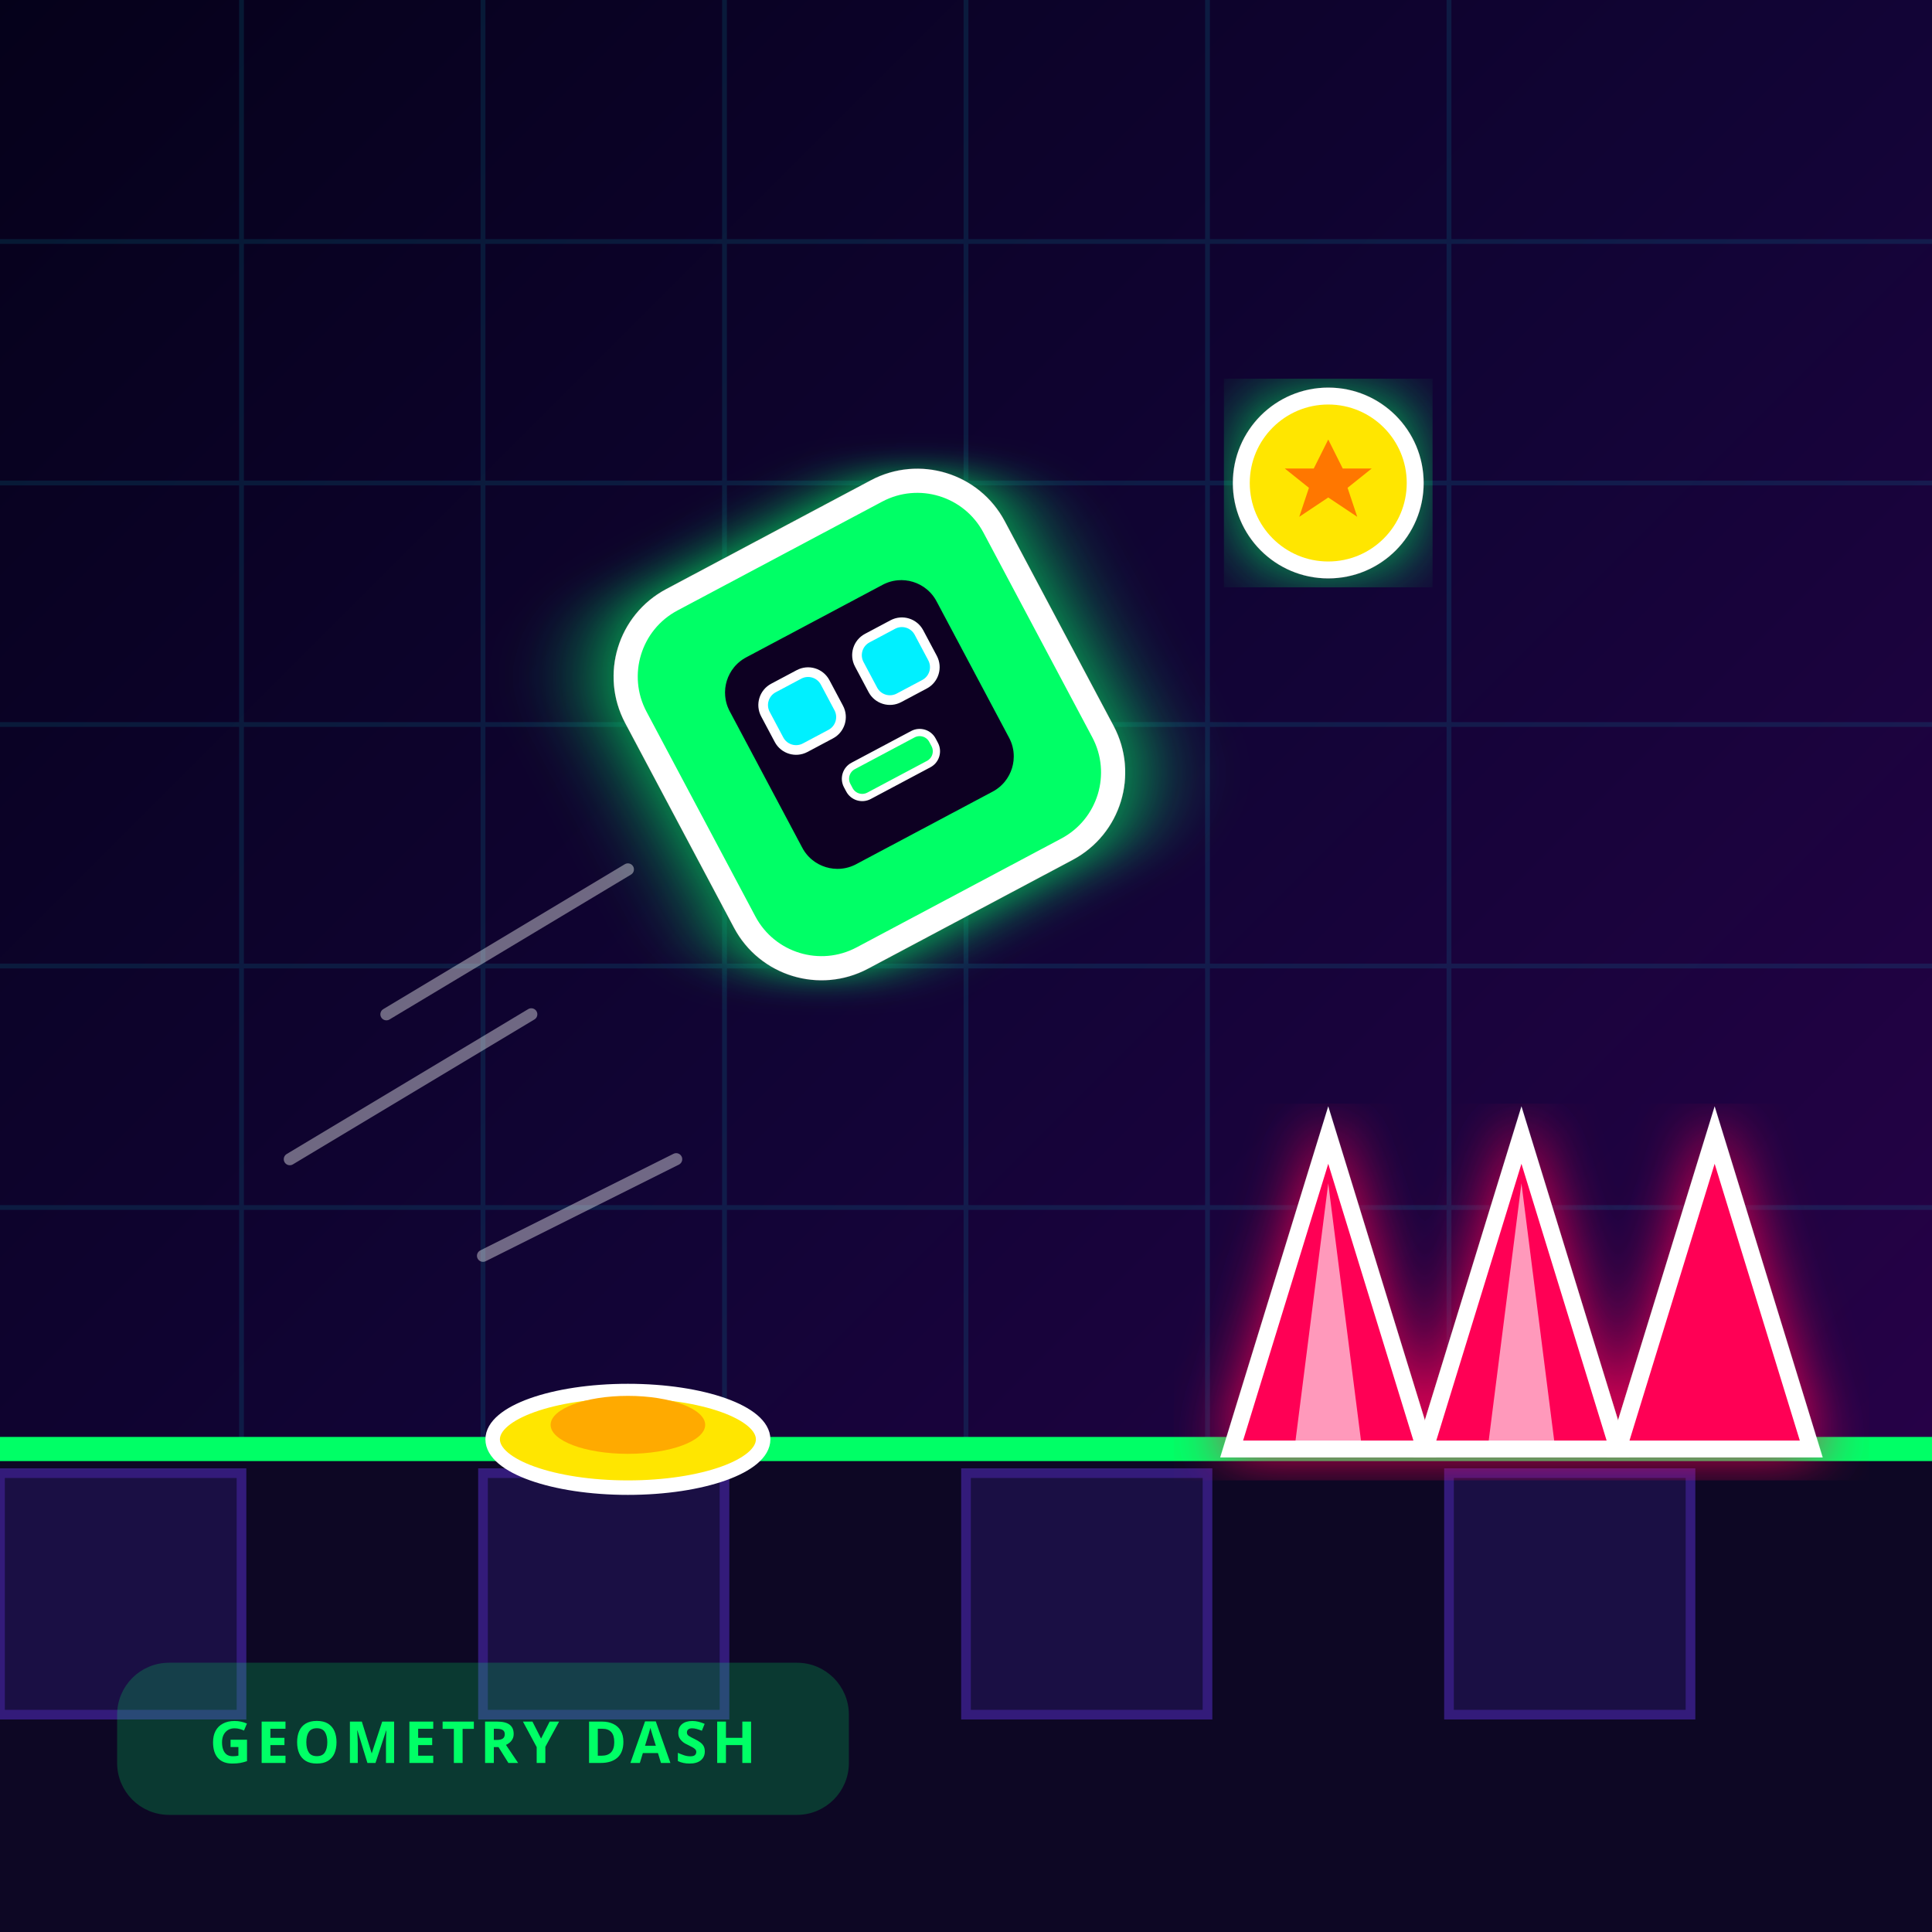
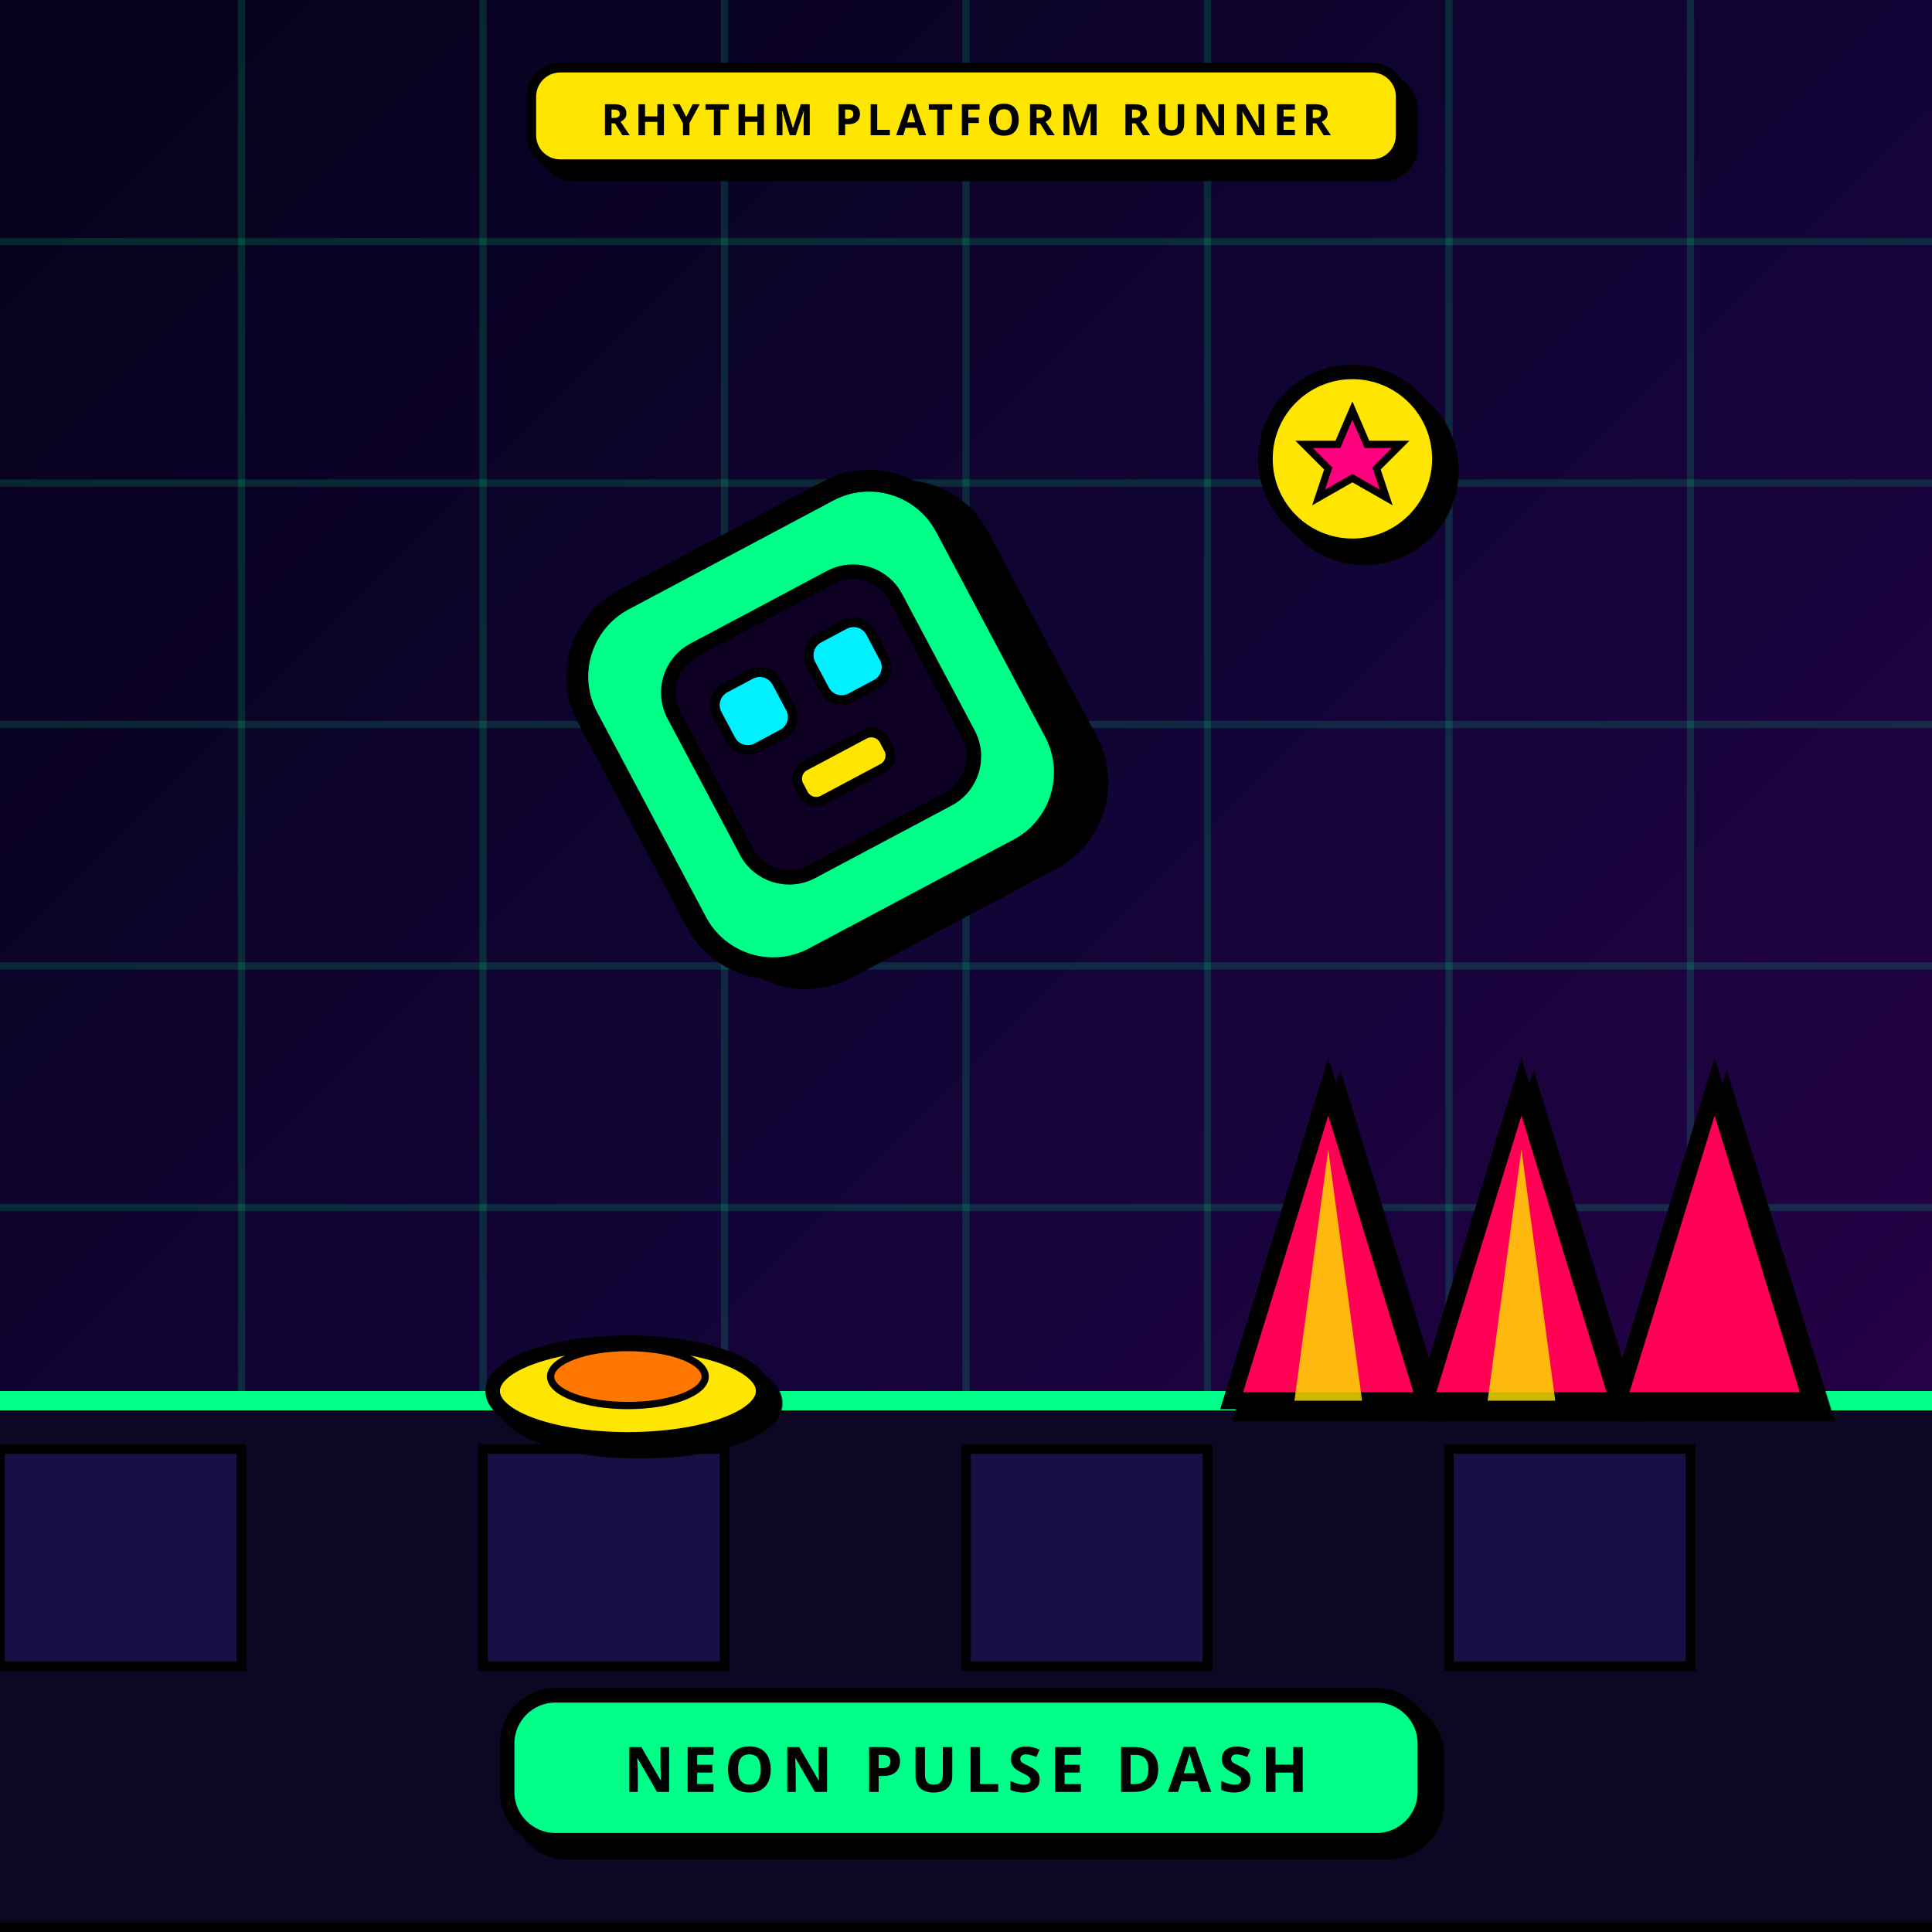
<svg xmlns="http://www.w3.org/2000/svg" viewBox="0 0 400 400" width="100%" height="100%">
  <defs>
-     <linearGradient id="geoBg" x1="0%" y1="0%" x2="100%" y2="100%">
-       <stop offset="0%" stop-color="#05011a" />
+     <linearGradient id="geoBgDark" x1="0%" y1="0%" x2="100%" y2="100%">
+       <stop offset="0%" stop-color="#05011A" />
      <stop offset="50%" stop-color="#120436" />
-       <stop offset="100%" stop-color="#2d004d" />
+       <stop offset="100%" stop-color="#2D004D" />
    </linearGradient>
-     <filter id="cubeGlow">
-       <feDropShadow dx="0" dy="0" stdDeviation="8" flood-color="#00ff66" flood-opacity="0.9" />
+     <linearGradient id="geoBgLight" x1="0%" y1="0%" x2="100%" y2="100%">
+       <stop offset="0%" stop-color="#FFFDF0" />
+       <stop offset="50%" stop-color="#FFF8E7" />
+       <stop offset="100%" stop-color="#ECFDF5" />
+     </linearGradient>
+     <filter id="brutalShadow" x="-10%" y="-10%" width="130%" height="130%">
+       <feDropShadow dx="5" dy="5" stdDeviation="0" flood-color="#000000" flood-opacity="1" />
    </filter>
-     <filter id="spikeGlow">
-       <feDropShadow dx="0" dy="0" stdDeviation="6" flood-color="#ff0055" flood-opacity="0.9" />
+     <filter id="brutalShadowSm" x="-10%" y="-10%" width="130%" height="130%">
+       <feDropShadow dx="2.5" dy="2.5" stdDeviation="0" flood-color="#000000" flood-opacity="1" />
    </filter>
  </defs>
-   <rect width="400" height="400" fill="url(#geoBg)" />
-   <g stroke="#00f0ff" stroke-width="1" opacity="0.1">
+   <style>
+     .theme-bg { fill: url(#geoBgDark); }
+     .theme-grid-line { stroke: #00FF88; stroke-opacity: 0.15; }
+     .theme-floor { fill: #0D0724; stroke: #000000; }
+     .theme-tile { fill: #1A0F44; stroke: #000000; }
+     .theme-cube-face { fill: #0D0221; stroke: #000000; }
+     .theme-badge-rect { fill: #00FF88; stroke: #000000; }
+     .theme-badge-text { fill: #000000; }
+     .theme-tag-rect { fill: #FFE600; stroke: #000000; }
+     .theme-tag-text { fill: #000000; }
+ 
+     @media (prefers-color-scheme: light) {
+       .theme-bg { fill: url(#geoBgLight); }
+       .theme-grid-line { stroke: #000000; stroke-opacity: 0.1; }
+       .theme-floor { fill: #FFFFFF; stroke: #000000; }
+       .theme-tile { fill: #F1F5F9; stroke: #000000; }
+       .theme-cube-face { fill: #FFFFFF; stroke: #000000; }
+       .theme-badge-rect { fill: #00FF88; stroke: #000000; }
+       .theme-badge-text { fill: #000000; }
+       .theme-tag-rect { fill: #FFE600; stroke: #000000; }
+       .theme-tag-text { fill: #000000; }
+     }
+   </style>
+   <rect width="400" height="400" class="theme-bg" />
+   <g class="theme-grid-line" stroke-width="1.5">
    <line x1="0" y1="50" x2="400" y2="50" />
    <line x1="0" y1="100" x2="400" y2="100" />
    <line x1="0" y1="150" x2="400" y2="150" />
    <line x1="0" y1="200" x2="400" y2="200" />
    <line x1="0" y1="250" x2="400" y2="250" />
    <line x1="50" y1="0" x2="50" y2="400" />
    <line x1="100" y1="0" x2="100" y2="400" />
    <line x1="150" y1="0" x2="150" y2="400" />
    <line x1="200" y1="0" x2="200" y2="400" />
    <line x1="250" y1="0" x2="250" y2="400" />
    <line x1="300" y1="0" x2="300" y2="400" />
+     <line x1="350" y1="0" x2="350" y2="400" />
  </g>
-   <rect x="0" y="300" width="400" height="100" fill="#0d0724" />
-   <line x1="0" y1="300" x2="400" y2="300" stroke="#00ff66" stroke-width="5" />
-   <g fill="#1a0f44" stroke="#331b7a" stroke-width="2">
-     <rect x="0" y="305" width="50" height="50" />
-     <rect x="100" y="305" width="50" height="50" />
-     <rect x="200" y="305" width="50" height="50" />
-     <rect x="300" y="305" width="50" height="50" />
+   <g transform="translate(0, 290)">
+     <rect x="-10" y="0" width="420" height="110" class="theme-floor" stroke-width="4" />
+     <line x1="0" y1="0" x2="400" y2="0" stroke="#00FF88" stroke-width="4" />
+     <rect x="0" y="10" width="50" height="45" class="theme-tile" stroke-width="2" />
+     <rect x="100" y="10" width="50" height="45" class="theme-tile" stroke-width="2" />
+     <rect x="200" y="10" width="50" height="45" class="theme-tile" stroke-width="2" />
+     <rect x="300" y="10" width="50" height="45" class="theme-tile" stroke-width="2" />
  </g>
-   <g filter="url(#spikeGlow)">
-     <polygon points="255,300 275,235 295,300" fill="#ff0055" stroke="#ffffff" stroke-width="3.5" />
-     <polygon points="268,300 275,245 282,300" fill="#ffffff" opacity="0.6" />
-     <polygon points="295,300 315,235 335,300" fill="#ff0055" stroke="#ffffff" stroke-width="3.5" />
-     <polygon points="308,300 315,245 322,300" fill="#ffffff" opacity="0.6" />
-     <polygon points="335,300 355,235 375,300" fill="#ff0055" stroke="#ffffff" stroke-width="3.5" />
+   <g filter="url(#brutalShadowSm)">
+     <polygon points="255,290 275,225 295,290" fill="#FF0055" stroke="#000000" stroke-width="3.5" />
+     <polygon points="268,290 275,238 282,290" fill="#FFE600" opacity="0.8" />
+     <polygon points="295,290 315,225 335,290" fill="#FF0055" stroke="#000000" stroke-width="3.5" />
+     <polygon points="308,290 315,238 322,290" fill="#FFE600" opacity="0.8" />
+     <polygon points="335,290 355,225 375,290" fill="#FF0055" stroke="#000000" stroke-width="3.5" />
  </g>
-   <g transform="translate(130, 290)">
-     <ellipse cx="0" cy="8" rx="28" ry="10" fill="#ffe600" stroke="#ffffff" stroke-width="3" />
-     <ellipse cx="0" cy="5" rx="16" ry="6" fill="#ffaa00" />
+   <g transform="translate(130, 280)" filter="url(#brutalShadowSm)">
+     <ellipse cx="0" cy="8" rx="28" ry="10" fill="#FFE600" stroke="#000000" stroke-width="3" />
+     <ellipse cx="0" cy="5" rx="16" ry="6" fill="#FF7700" stroke="#000000" stroke-width="1.5" />
  </g>
-   <g filter="url(#cubeGlow)" transform="translate(180, 150) rotate(-28)">
-     <rect x="-42" y="-42" width="84" height="84" rx="18" fill="#00ff66" stroke="#ffffff" stroke-width="5" />
-     <rect x="-26" y="-26" width="52" height="52" rx="10" fill="#0d0221" stroke="#00ff66" stroke-width="3.5" />
-     <rect x="-18" y="-16" width="14" height="14" rx="4" fill="#00f0ff" stroke="#ffffff" stroke-width="2" />
-     <rect x="4" y="-16" width="14" height="14" rx="4" fill="#00f0ff" stroke="#ffffff" stroke-width="2" />
-     <rect x="-10" y="6" width="20" height="7" rx="3" fill="#00ff66" stroke="#ffffff" stroke-width="1.5" />
+   <g transform="translate(170, 150) rotate(-28)" filter="url(#brutalShadow)">
+     <rect x="-42" y="-42" width="84" height="84" rx="18" fill="#00FF88" stroke="#000000" stroke-width="4.5" />
+     <rect x="-26" y="-26" width="52" height="52" rx="10" class="theme-cube-face" stroke-width="3" />
+     <rect x="-18" y="-16" width="14" height="14" rx="4" fill="#00F0FF" stroke="#000000" stroke-width="2" />
+     <rect x="4" y="-16" width="14" height="14" rx="4" fill="#00F0FF" stroke="#000000" stroke-width="2" />
+     <rect x="-10" y="6" width="20" height="8" rx="3" fill="#FFE600" stroke="#000000" stroke-width="2" />
  </g>
-   <g transform="translate(275, 100)" filter="url(#cubeGlow)">
-     <circle cx="0" cy="0" r="18" fill="#ffe600" stroke="#ffffff" stroke-width="3.5" />
-     <polygon points="0,-9 3,-3 9,-3 4,1 6,7 0,3 -6,7 -4,1 -9,-3 -3,-3" fill="#ff7700" />
+   <g transform="translate(280, 95)" filter="url(#brutalShadowSm)">
+     <circle cx="0" cy="0" r="18" fill="#FFE600" stroke="#000000" stroke-width="3" />
+     <polygon points="0,-10 3,-3 10,-3 5,2 7,8 0,4 -7,8 -5,2 -10,-3 -3,-3" fill="#FF007F" stroke="#000000" stroke-width="1.5" />
  </g>
-   <g stroke="#ffffff" stroke-width="2.5" opacity="0.4" stroke-linecap="round">
-     <line x1="80" y1="210" x2="130" y2="180" />
-     <line x1="60" y1="240" x2="110" y2="210" />
-     <line x1="100" y1="260" x2="140" y2="240" />
+   <g transform="translate(200, 24)" filter="url(#brutalShadowSm)">
+     <rect x="-90" y="-10" width="180" height="20" rx="6" class="theme-tag-rect" stroke-width="2" />
+     <text x="0" y="4" class="theme-tag-text" font-family="'Impact', 'Arial Black', sans-serif" font-size="9" font-weight="900" text-anchor="middle" letter-spacing="1">RHYTHM PLATFORM RUNNER</text>
  </g>
-   <rect x="25" y="345" width="150" height="30" rx="10" fill="#00ff66" opacity="0.2" stroke="#00ff66" stroke-width="1.5" />
-   <text x="100" y="365" fill="#00ff66" font-family="'Arial Black', sans-serif" font-size="12" font-weight="900" text-anchor="middle" letter-spacing="1">GEOMETRY DASH</text>
+   <g transform="translate(200, 366)" filter="url(#brutalShadowSm)">
+     <rect x="-95" y="-15" width="190" height="30" rx="10" class="theme-badge-rect" stroke-width="3" />
+     <text x="0" y="5" class="theme-badge-text" font-family="'Impact', 'Arial Black', sans-serif" font-size="13" font-weight="900" text-anchor="middle" letter-spacing="1.5">NEON PULSE DASH</text>
+   </g>
</svg>
